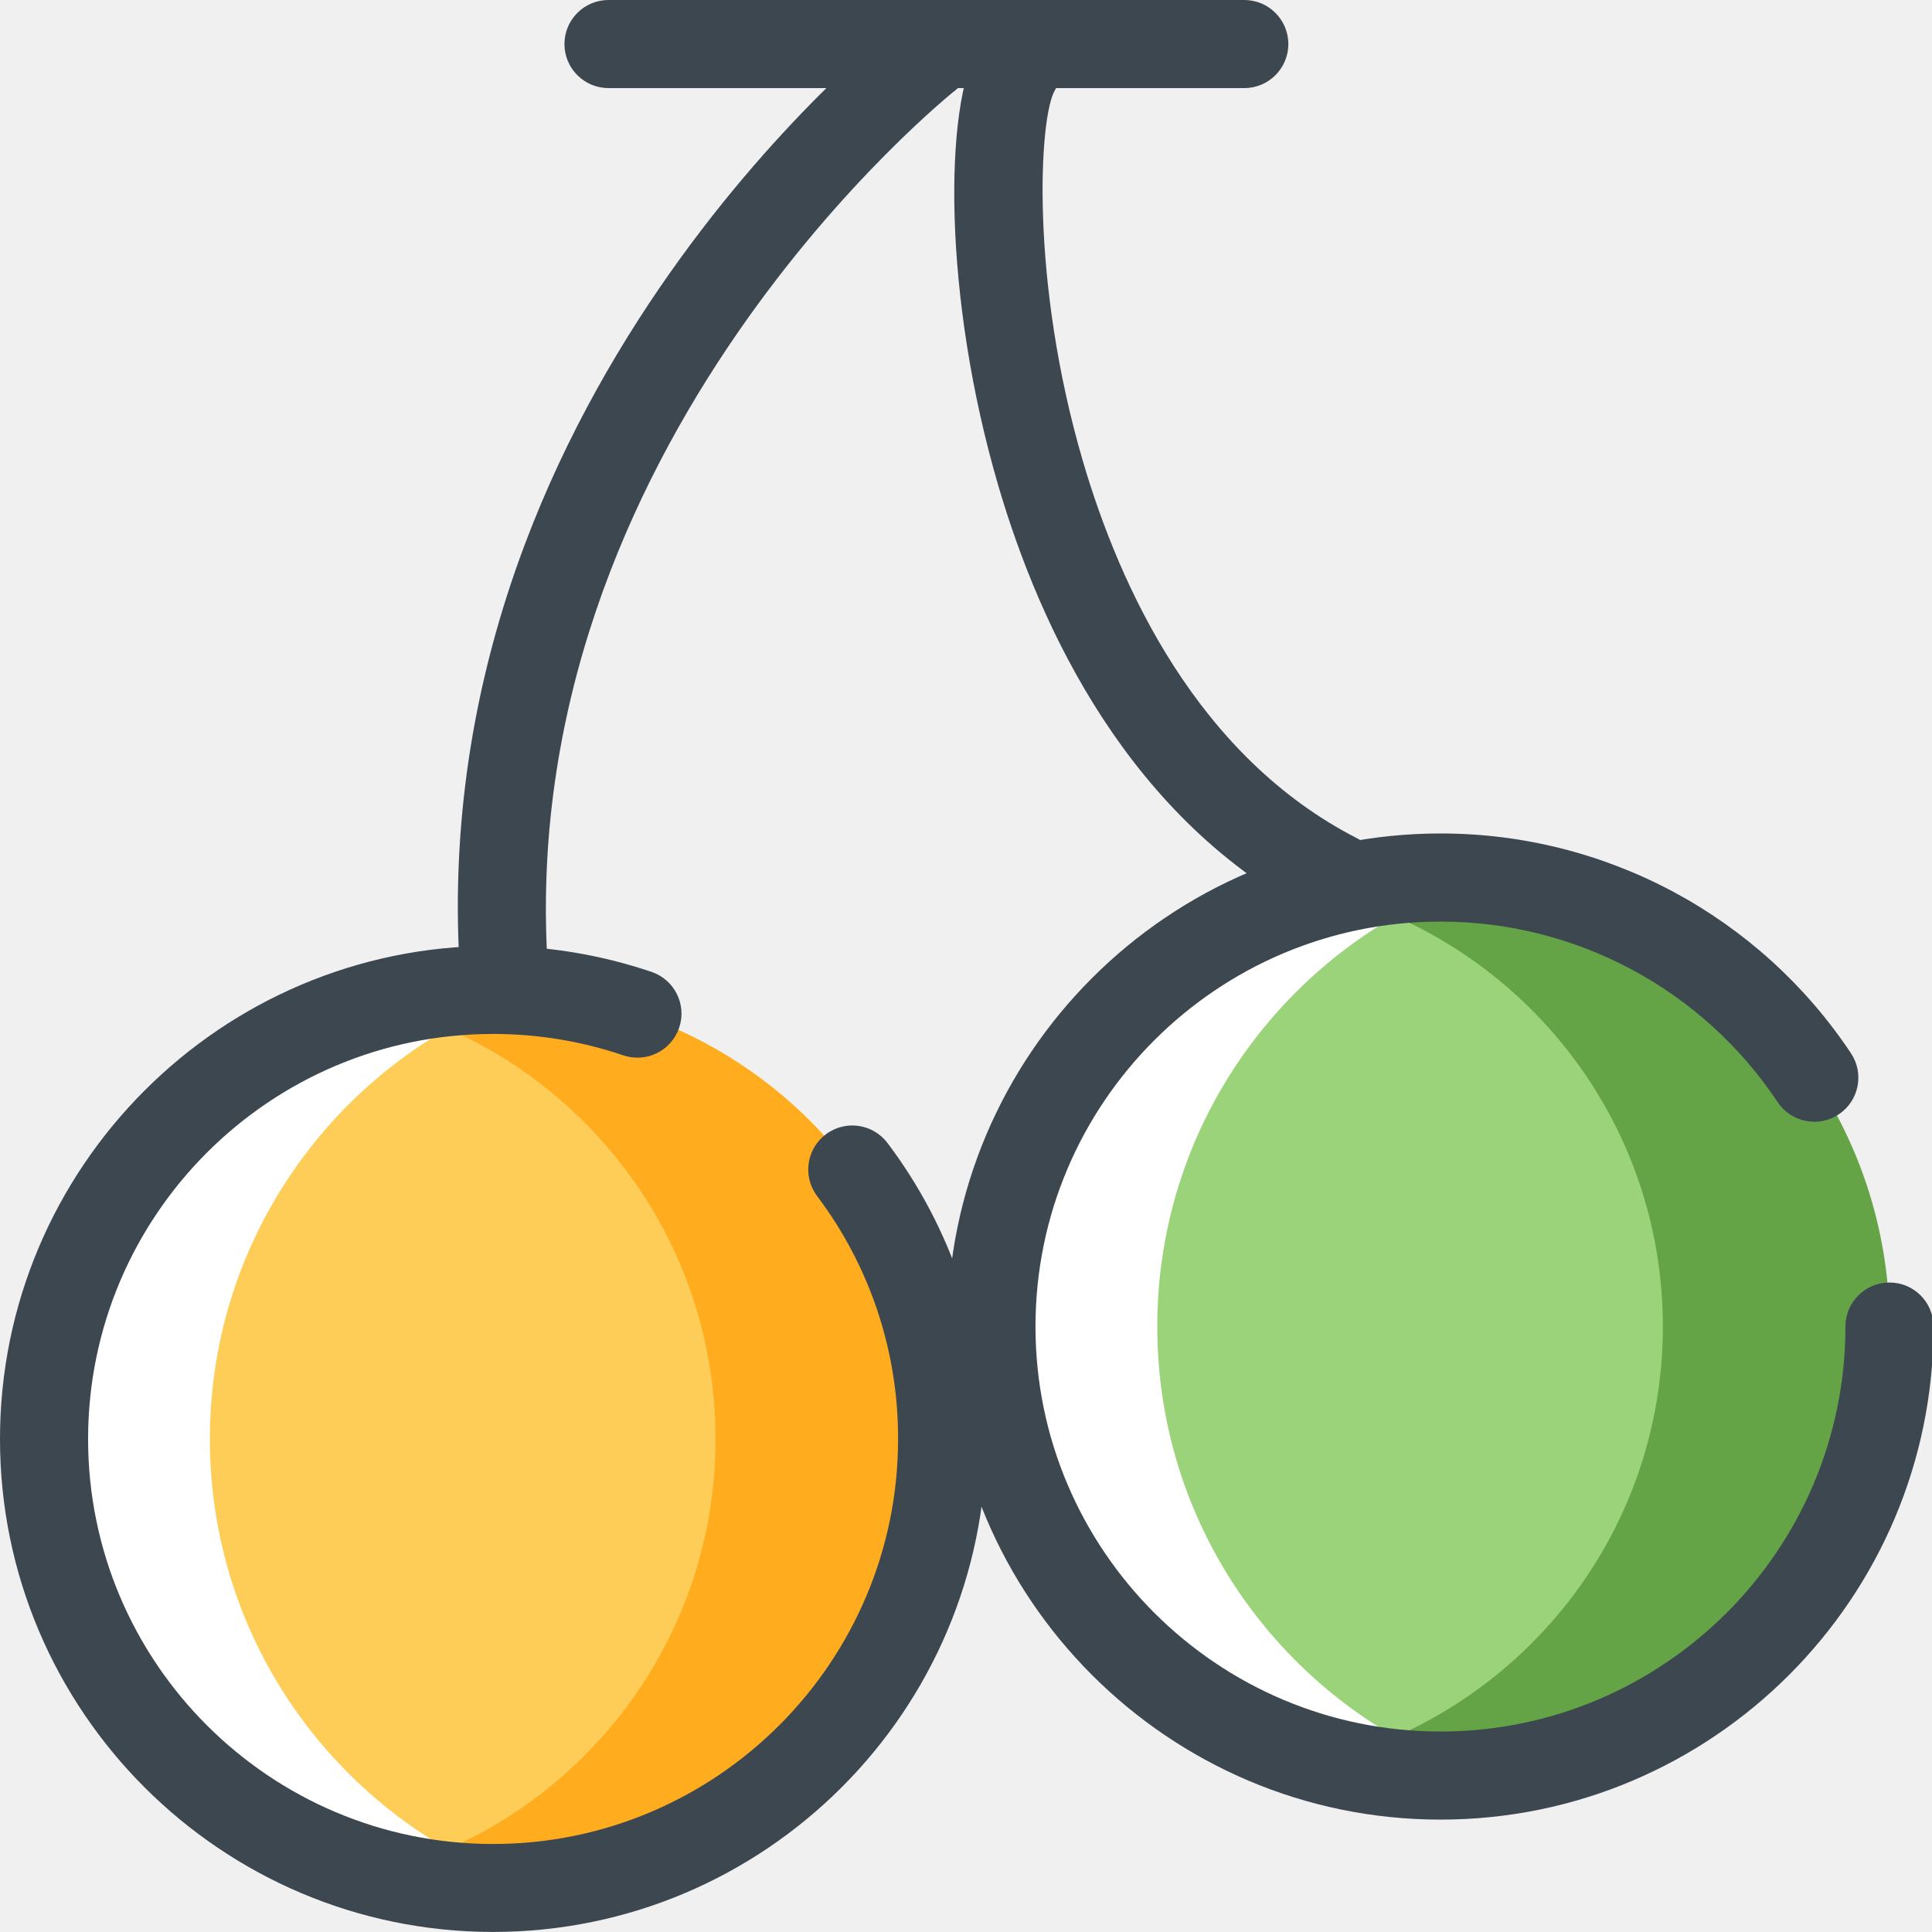
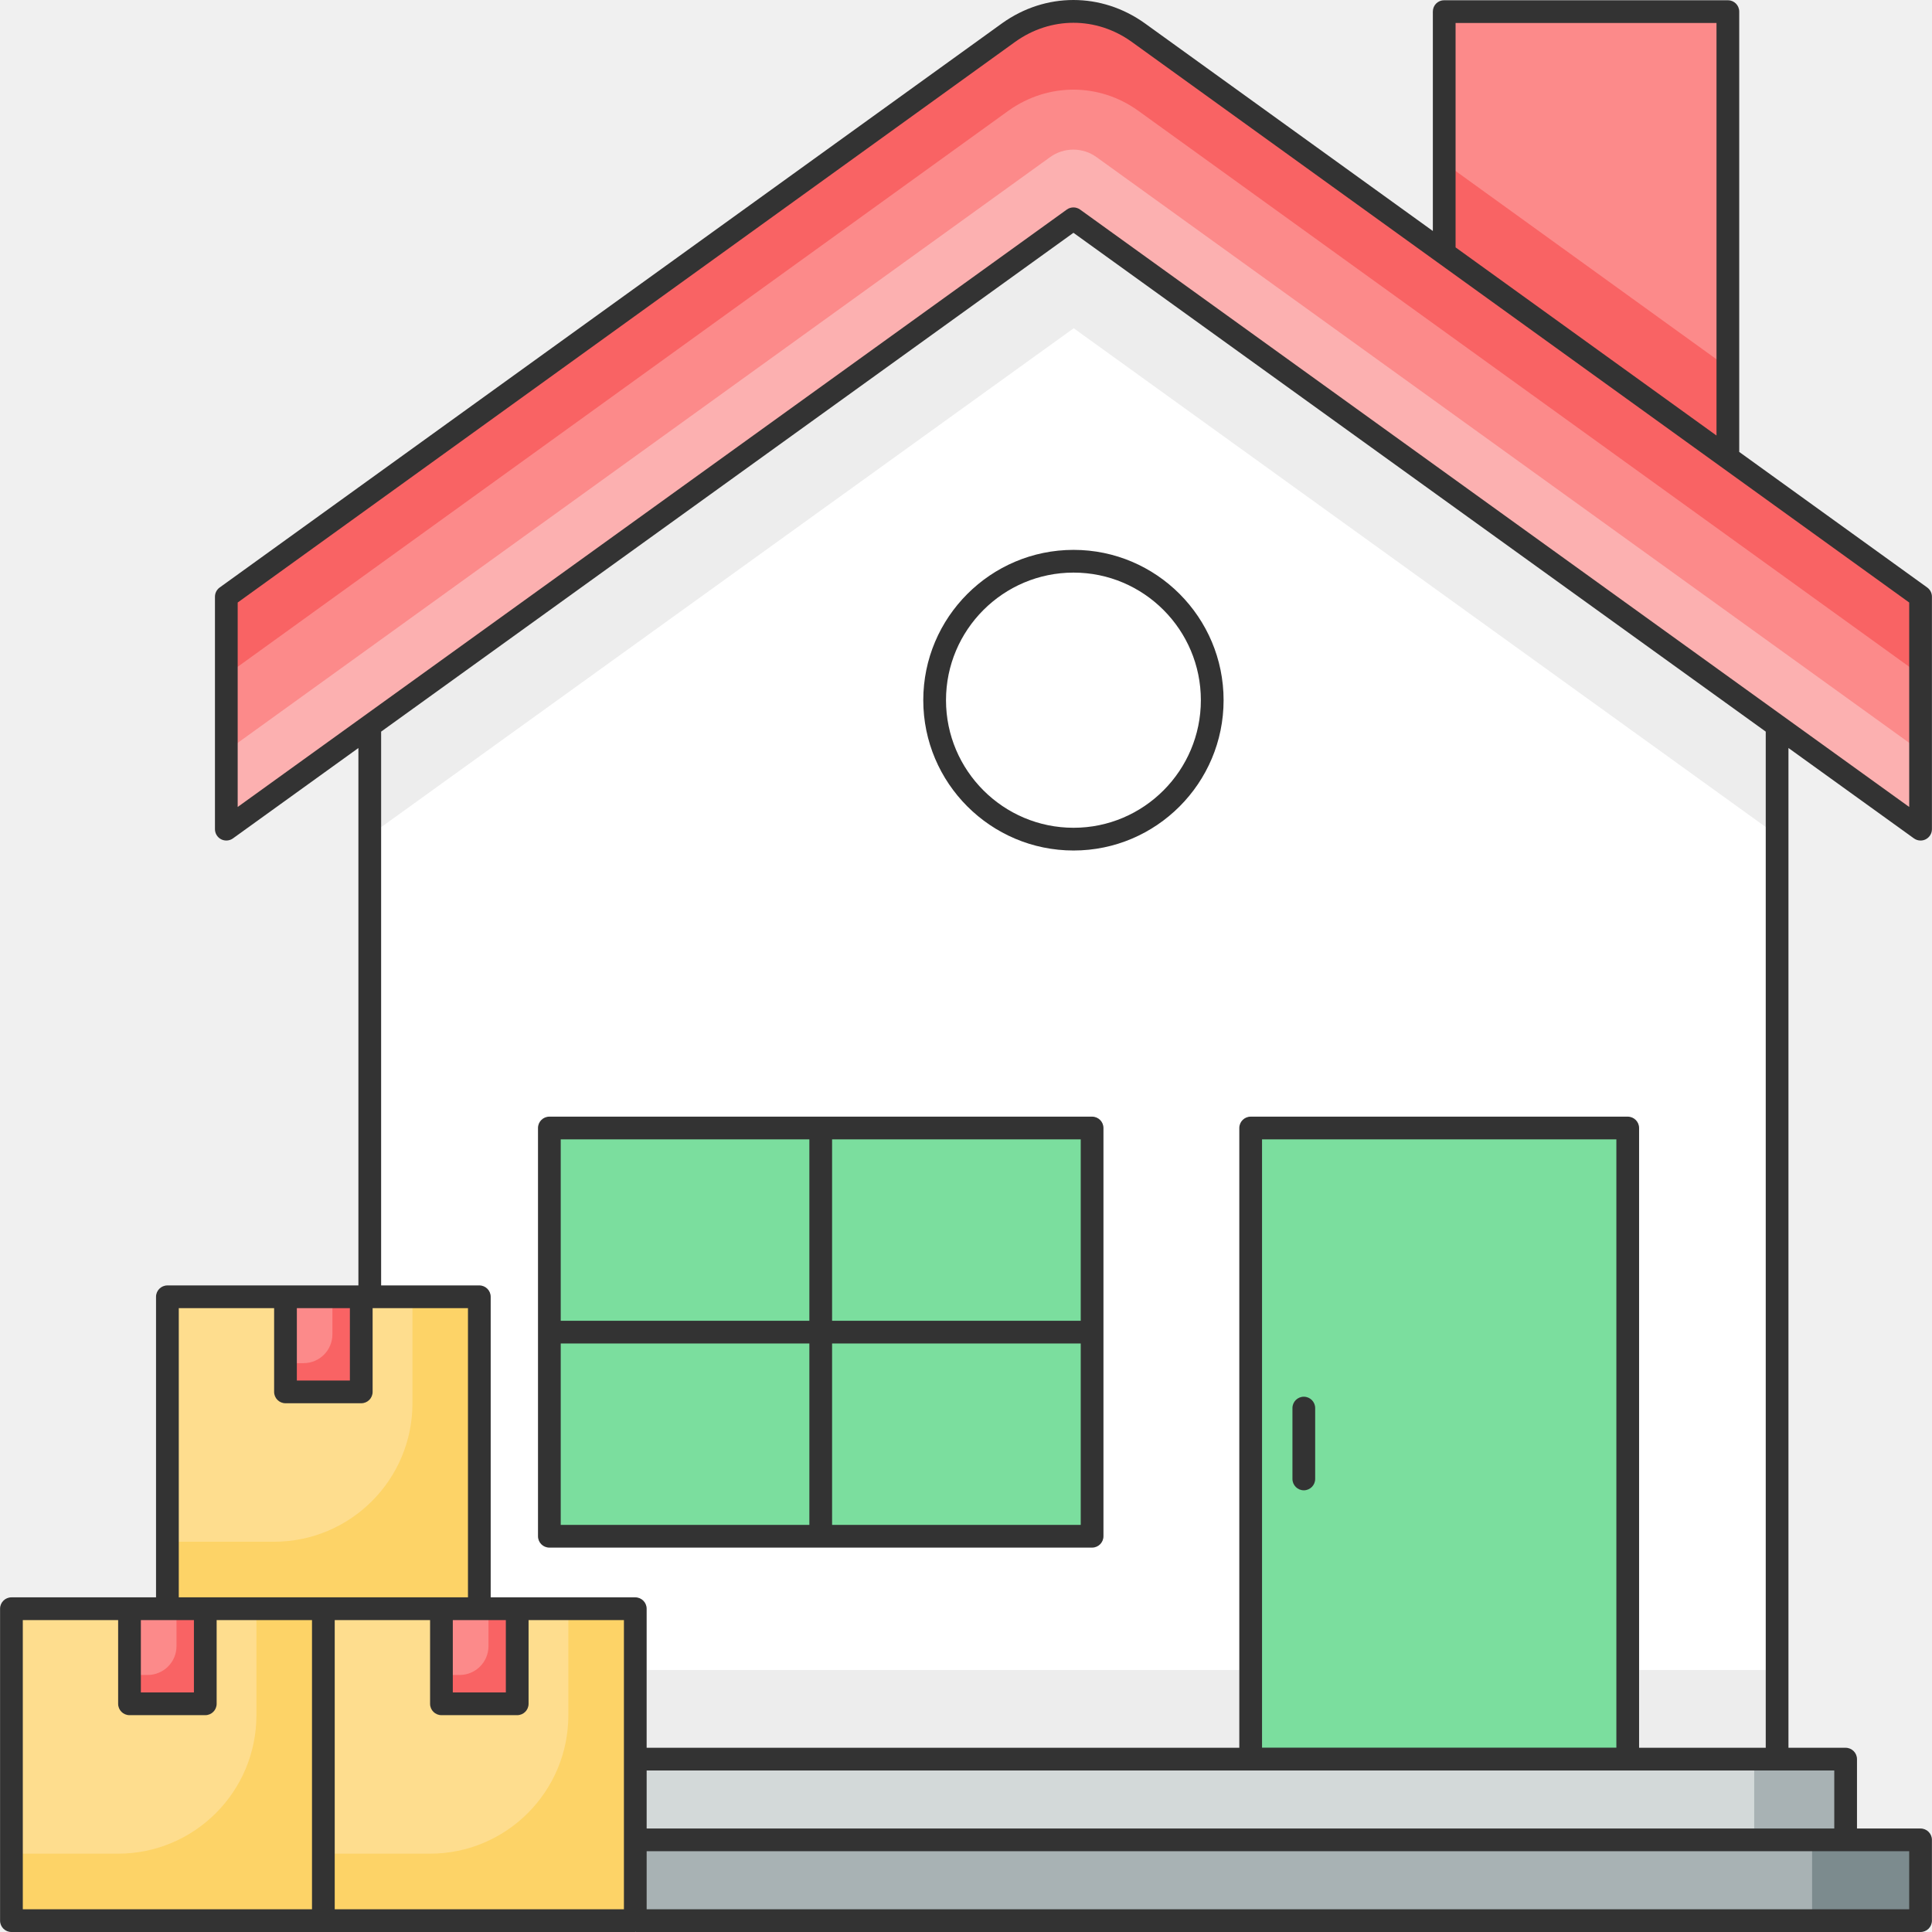
- <svg xmlns="http://www.w3.org/2000/svg" class="svg-icon" viewBox="0 0 1024 1024" version="1.1">
-   <path d="M263.508 765.184m-238.253 0a238.253 238.253 0 1 0 476.505 0 238.253 238.253 0 1 0-476.505 0Z" fill="#FFFFFF" />
-   <path d="M761.321 706.133m-238.253 0a238.253 238.253 0 1 0 476.505 0 238.253 238.253 0 1 0-476.505 0Z" fill="#FFFFFF" />
-   <path d="M252.158 537.227C168.794 578.088 111.232 663.545 111.232 762.712s57.59 184.568 140.926 225.428c83.393-40.903 140.94-126.36 140.94-225.428s-57.548-184.624-140.94-225.485z" fill="#FECD57" />
-   <path d="M261.345 524.67a237.705 237.705 0 0 0-60.062 7.95C303.596 559.266 379.249 652.013 379.249 762.712s-75.653 203.334-177.966 229.993a237.887 237.887 0 1 0 60.062-468.035z" fill="#FFAC1F" />
-   <path d="M754.284 477.671C670.933 518.532 613.386 603.989 613.386 703.099S670.933 887.723 754.284 928.457c83.407-40.734 140.954-126.234 140.954-225.358S837.69 518.532 754.284 477.671z" fill="#9BD37A" />
-   <path d="M763.484 465.1a237.705 237.705 0 0 0-60.062 7.95c102.299 26.688 177.924 119.393 177.924 230.05s-75.611 203.39-177.91 230.036a237.887 237.887 0 1 0 60.062-468.035z" fill="#65A347" />
-   <path d="M659.5 46.69H322.516a23.345 23.345 0 1 1 0-46.69h336.984a23.345 23.345 0 1 1 0 46.69z" fill="#3d4750" />
-   <path d="M267.23 539.755a23.317 23.317 0 0 1-23.247-21.716C222.619 213.644 467.614 18.822 478.05 10.675a23.345 23.345 0 0 1 28.753 36.801c-2.374 1.854-235.837 188.121-216.312 467.291a23.331 23.331 0 0 1-21.631 24.918c-0.576 0.042-1.082 0.07-1.629 0.07z" fill="#3d4750" />
-   <path d="M708.619 488.458a23.303 23.303 0 0 1-10.619-2.57c-99.167-50.791-146.587-152.332-168.906-228.575-29.23-99.813-28.949-200.974-10.394-232.831A23.345 23.345 0 0 1 559.041 47.996c-8.231 14.046-13.218 100.318 14.847 196.198 19.749 67.422 61.003 156.911 145.393 200.131a23.359 23.359 0 0 1-10.675 44.133zM261.345 1023.972C117.244 1023.972 0 906.756 0 762.712s117.244-261.387 261.345-261.387a260.909 260.909 0 0 1 84.011 13.807 23.345 23.345 0 1 1-15.001 44.218 214.29 214.29 0 0 0-69.009-11.335C142.977 548.001 46.69 644.302 46.69 762.712s96.301 214.641 214.655 214.641S475.999 881.009 475.999 762.712a212.674 212.674 0 0 0-42.925-128.776 23.359 23.359 0 0 1 37.335-28.093A259.125 259.125 0 0 1 522.689 762.712c0 144.044-117.244 261.26-261.345 261.26z" fill="#3d4750" />
-   <path d="M763.498 964.43c-144.058 0-261.345-117.23-261.345-261.331S619.44 441.755 763.498 441.755a261.078 261.078 0 0 1 217.548 116.486 23.345 23.345 0 0 1-38.852 25.915 214.472 214.472 0 0 0-178.71-95.697c-118.368 0-214.655 96.287-214.655 214.641s96.301 214.641 214.655 214.641 214.641-96.287 214.641-214.641a23.345 23.345 0 1 1 46.69 0c0 144.101-117.216 261.331-261.317 261.331z" fill="#3d4750" />
+ <svg xmlns="http://www.w3.org/2000/svg" width="800px" height="800px" viewBox="0 0 512 512" id="Layer_1" version="1.1" xml:space="preserve">
+   <g id="_x30_16_Home_Delivery">
+     <g>
+       <g>
+         <g>
+           <g>
+             <g>
+               <rect height="131.551" style="fill:#FC8A8A;" width="75.148" x="382.749" y="3.075" />
+             </g>
+             <g>
+               <g>
+                 <polygon points="457.898,97.386 457.898,134.627 424.072,134.627 382.749,104.884 382.749,43.149                 " style="fill:#F96364;" />
+               </g>
+             </g>
+             <g>
+               <polygon points="470.954,183.995 470.954,466.197 98.002,458.197 98.002,175.995 284.479,49.638               " style="fill:#FFFFFF;" />
+             </g>
+             <g>
+               <polygon points="98.005,184.048 98.005,221.372 284.544,86.988 470.997,221.372 470.997,184.048         284.544,49.664       " style="fill:#EDEDED;" />
+             </g>
+             <g>
+               <rect height="23.639" style="fill:#EDEDED;" width="372.992" x="97.972" y="442.558" />
+             </g>
+             <g>
+               <path d="M247.686,185.555c0,20.33,16.496,36.826,36.824,36.826c20.329,0,36.741-16.496,36.741-36.826        c0-20.328-16.412-36.824-36.741-36.824C264.182,148.731,247.686,165.227,247.686,185.555z" style="fill:#FFFFFF;" />
+               <path d="M284.51,225.393c-21.964,0-39.833-17.87-39.833-39.837c0-21.964,17.87-39.834,39.833-39.834        c21.921,0,39.755,17.87,39.755,39.834C324.265,207.523,306.43,225.393,284.51,225.393z M284.51,151.745        c-18.642,0-33.81,15.168-33.81,33.81c0,18.646,15.168,33.814,33.81,33.814c18.599,0,33.732-15.168,33.732-33.814        C318.241,166.913,303.109,151.745,284.51,151.745z" style="fill:#333333;" />
+             </g>
+             <rect height="167.222" style="fill:#7BDE9E;" width="99.924" x="331.442" y="298.935" />
+             <g>
+               <path d="M345.523,394.946c-1.663,0-3.012-1.349-3.012-3.012v-18.776c0-1.663,1.349-3.012,3.012-3.012        s3.012,1.349,3.012,3.012v18.776C348.534,393.597,347.185,394.946,345.523,394.946z" style="fill:#333333;" />
+             </g>
+             <rect height="108.188" style="fill:#7BDE9E;" width="143.83" x="145.586" y="298.935" />
+             <g>
+               <g>
+                 <path d="M289.415,295.923H145.586c-1.663,0-3.012,1.349-3.012,3.012v108.187         c0,1.663,1.349,3.011,3.012,3.011h143.829c1.663,0,3.012-1.349,3.012-3.011V298.935         C292.427,297.272,291.078,295.923,289.415,295.923z M286.404,350.018h-65.891v-48.072h65.891V350.018z M214.489,301.946         v48.072h-65.891v-48.072L214.489,301.946L214.489,301.946z M148.598,356.042h65.891v48.068h-65.891V356.042z M220.513,404.11         v-48.068h65.891v48.068H220.513z" style="fill:#333333;" />
+               </g>
+             </g>
+             <g>
+               <g>
+                 <path d="M508.971,158.135v61.605L284.476,57.981L59.98,219.74v-61.605L267.316,8.617         c10.383-7.432,23.936-7.432,34.319,0L508.971,158.135z" style="fill:#FC8A8A;" />
+               </g>
+             </g>
+             <g>
+               <g>
+                 <path d="M508.97,158.121v20.745L301.603,29.319c-10.331-7.415-23.912-7.415-34.326,0L59.996,178.866         v-20.745L267.277,8.658c10.414-7.498,23.995-7.498,34.326,0L508.97,158.121z" style="fill:#F96364;" />
+               </g>
+             </g>
+             <g>
+               <g>
+                 <path d="M508.97,199.028v20.745L284.44,57.98L59.996,219.773v-20.745L278.275,41.65         c3.667-2.666,8.665-2.666,12.33,0L508.97,199.028z" style="fill:#FCB0B0;" />
+               </g>
+             </g>
+           </g>
+         </g>
+       </g>
+       <g>
+         <rect height="21.403" style="fill:#D3D9D9;" width="409.27" x="79.843" y="466.189" />
+       </g>
+       <g>
+         <rect height="21.403" style="fill:#A8B2B4;" width="24.214" x="464.885" y="466.189" />
+       </g>
+       <g>
+         <rect height="21.403" style="fill:#A8B2B4;" width="448.984" x="59.986" y="487.585" />
+       </g>
+       <g>
+         <rect height="21.402" style="fill:#7C8B8E;" width="28.751" x="480.225" y="487.592" />
+       </g>
+       <g>
+         <g>
+           <g>
+             <rect height="82.664" style="fill:#FEDD8E;" width="82.664" x="3.031" y="426.324" />
+           </g>
+           <g>
+             <path d="M85.694,426.31v82.678H3.016V491.25h28.217c20.272,0,36.722-16.407,36.722-36.722V426.31H85.694       z" style="fill:#FDD367;" />
+           </g>
+           <g>
+             <rect height="82.664" style="fill:#FEDD8E;" width="82.664" x="85.694" y="426.324" />
+           </g>
+           <g>
+             <path d="M168.358,426.31v82.678H85.68V491.25h28.217c20.272,0,36.722-16.407,36.722-36.722V426.31       H168.358z" style="fill:#FDD367;" />
+           </g>
+         </g>
+         <g>
+           <rect height="82.664" style="fill:#FEDD8E;" width="82.664" x="44.363" y="343.66" />
+         </g>
+         <g>
+           <path d="M127.046,343.639v82.678H44.368v-17.738h28.217c20.272,0,36.722-16.407,36.722-36.722v-28.218      H127.046z" style="fill:#FDD367;" />
+         </g>
+         <g>
+           <g>
+             <rect height="25.203" style="fill:#FC8A8A;" width="20.08" x="34.323" y="426.324" />
+           </g>
+           <g>
+             <rect height="25.203" style="fill:#FC8A8A;" width="20.08" x="75.654" y="343.66" />
+           </g>
+           <g>
+             <rect height="25.203" style="fill:#FC8A8A;" width="20.08" x="116.986" y="426.324" />
+           </g>
+         </g>
+         <g>
+           <g>
+             <path d="M54.418,426.317v25.211h-20.1v-7.645h4.811c4.209,0,7.644-3.393,7.644-7.645v-9.921H54.418z" style="fill:#F96364;" />
+           </g>
+           <g>
+             <path d="M95.736,343.639v25.211h-20.1v-7.602h4.81c4.252,0,7.645-3.436,7.645-7.645v-9.964       L95.736,343.639L95.736,343.639z" style="fill:#F96364;" />
+           </g>
+           <g>
+             <path d="M137.053,426.317v25.211h-20.057v-7.645h4.811c4.209,0,7.644-3.393,7.644-7.645v-9.921H137.053z       " style="fill:#F96364;" />
+           </g>
+         </g>
+         <path d="M507.209,222.181c0.522,0.376,1.141,0.569,1.761,0.569c0.471,0,0.941-0.11,1.373-0.329     c1.008-0.518,1.639-1.553,1.639-2.682v-61.605c0-0.969-0.467-1.878-1.251-2.443l-49.817-35.924V3.074     c0-1.687-1.366-3.012-3.012-3.012h-75.17c-1.687,0-3.012,1.325-3.012,3.012v58.143L303.387,6.172     c-11.494-8.227-26.34-8.231-37.834,0.004L58.217,155.691c-0.784,0.565-1.251,1.474-1.251,2.443v61.605     c0,1.129,0.631,2.165,1.639,2.682c1,0.506,2.216,0.427,3.133-0.239l33.241-23.951v142.42H44.362     c-1.663,0-3.012,1.349-3.012,3.012v79.651H3.03c-1.663,0-3.012,1.349-3.012,3.012v82.663c0,1.663,1.349,3.011,3.012,3.011     h165.326c0.07,0,0.127-0.035,0.196-0.04V512h340.416c1.663,0,3.012-1.349,3.012-3.011v-21.403c0-1.663-1.349-3.012-3.012-3.012     h-16.846V466.19c0-1.663-1.349-3.012-3.012-3.012h-15.148V198.227L507.209,222.181z M385.743,6.084h69.147v109.338     l-69.147-49.863V6.084z M78.668,346.674h14.054v19.179H78.668V346.674z M47.375,346.674h25.27v22.191     c0,1.663,1.349,3.012,3.012,3.012h20.078c1.663,0,3.012-1.349,3.012-3.012v-22.191h25.27v76.64h-76.64v-76.64H47.375z      M127.026,429.337h7.027v19.179h-14.054v-19.179H127.026z M37.332,429.337h7.031h7.027v19.179H37.332V429.337z M82.683,505.976     H6.043v-76.64h25.265v22.191c0,1.663,1.349,3.011,3.012,3.011h20.082c1.663,0,3.011-1.349,3.011-3.011v-22.19h25.27     L82.683,505.976L82.683,505.976z M165.346,505.976h-76.64v-76.64h25.269v22.191c0,1.663,1.349,3.011,3.012,3.011h20.078     c1.663,0,3.012-1.349,3.012-3.011v-22.19h25.27L165.346,505.976L165.346,505.976z M130.038,423.313v-79.651     c0-1.663-1.349-3.012-3.012-3.012h-26.023V193.89L284.474,61.694L467.94,193.887V463.17h-33.563V298.935     c0-1.663-1.349-3.012-3.012-3.012H331.44c-1.663,0-3.012,1.349-3.012,3.012V463.17h-157.06v-36.844     c0-1.663-1.349-3.012-3.012-3.012L130.038,423.313L130.038,423.313z M428.354,301.946v161.201h-93.902V301.946H428.354z      M505.959,490.597v15.38H171.37v-15.38H505.959z M486.101,469.201v15.372H171.37v-15.372H486.101z M286.235,55.537     c-0.526-0.38-1.145-0.569-1.761-0.569s-1.235,0.188-1.761,0.569L62.989,213.855v-54.182L269.066,11.064     c9.36-6.694,21.454-6.706,30.807-0.004l206.085,148.613v54.182L286.235,55.537z" style="fill:#333333;" />
+       </g>
+     </g>
+   </g>
</svg>
